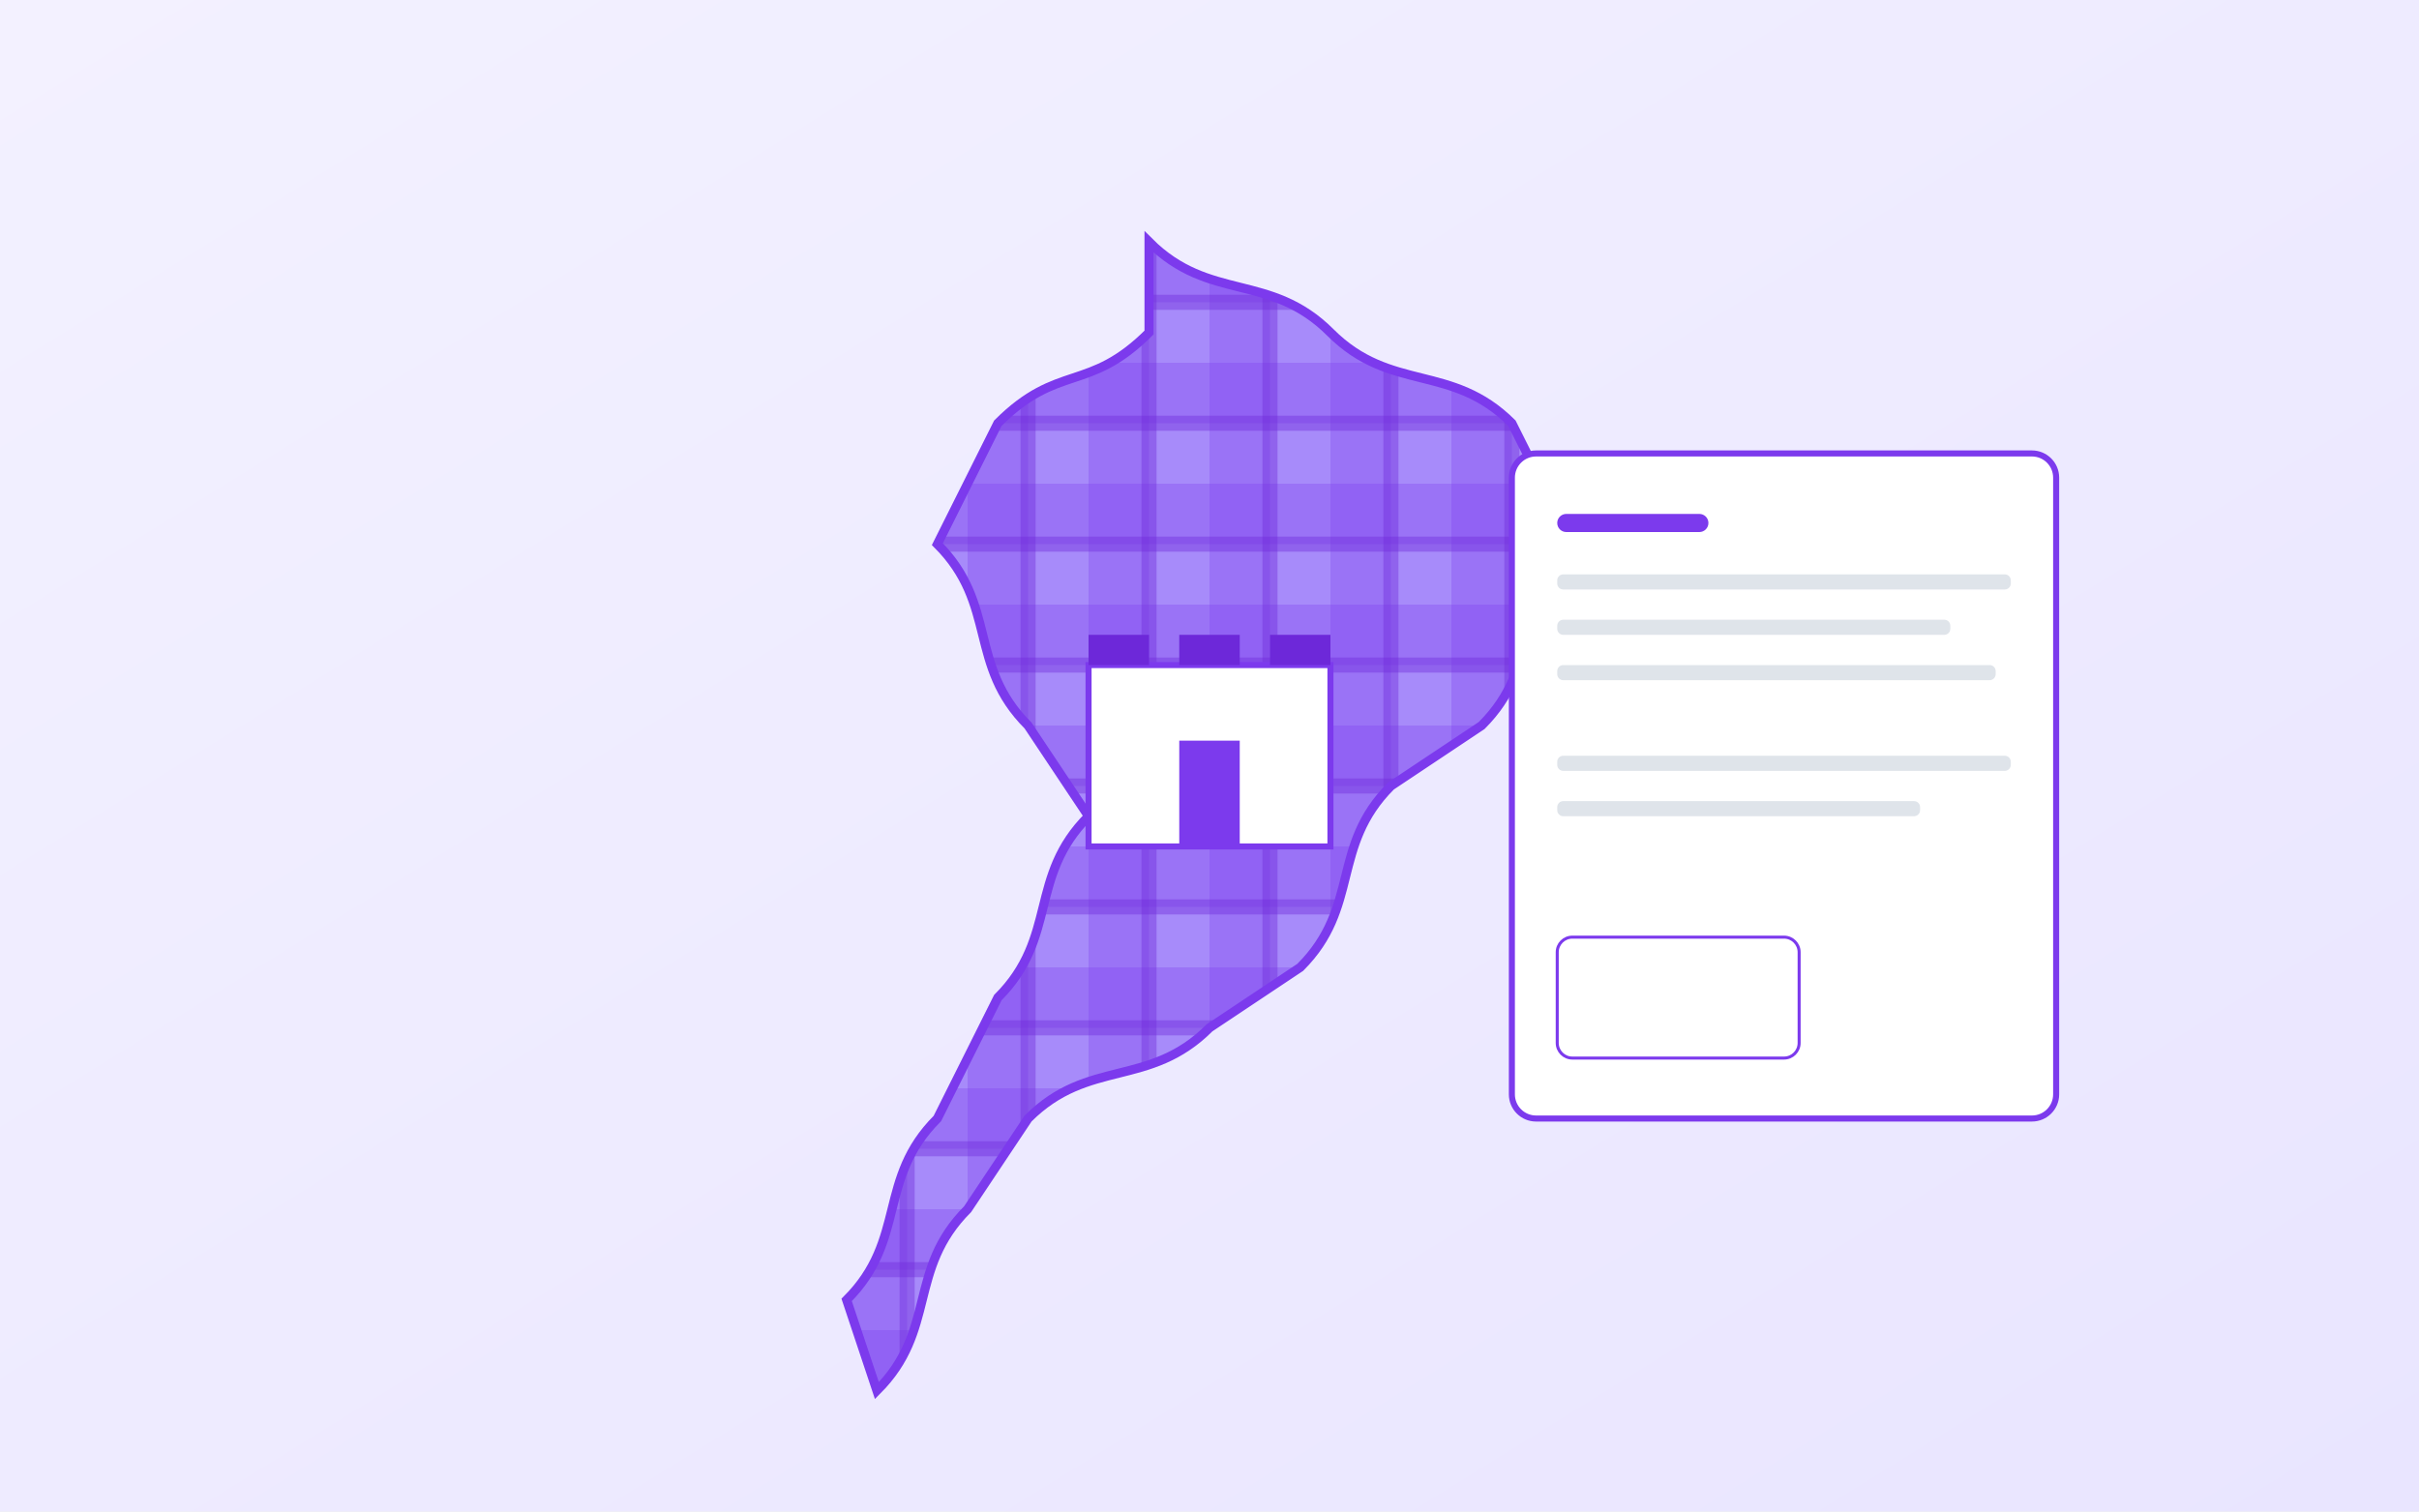
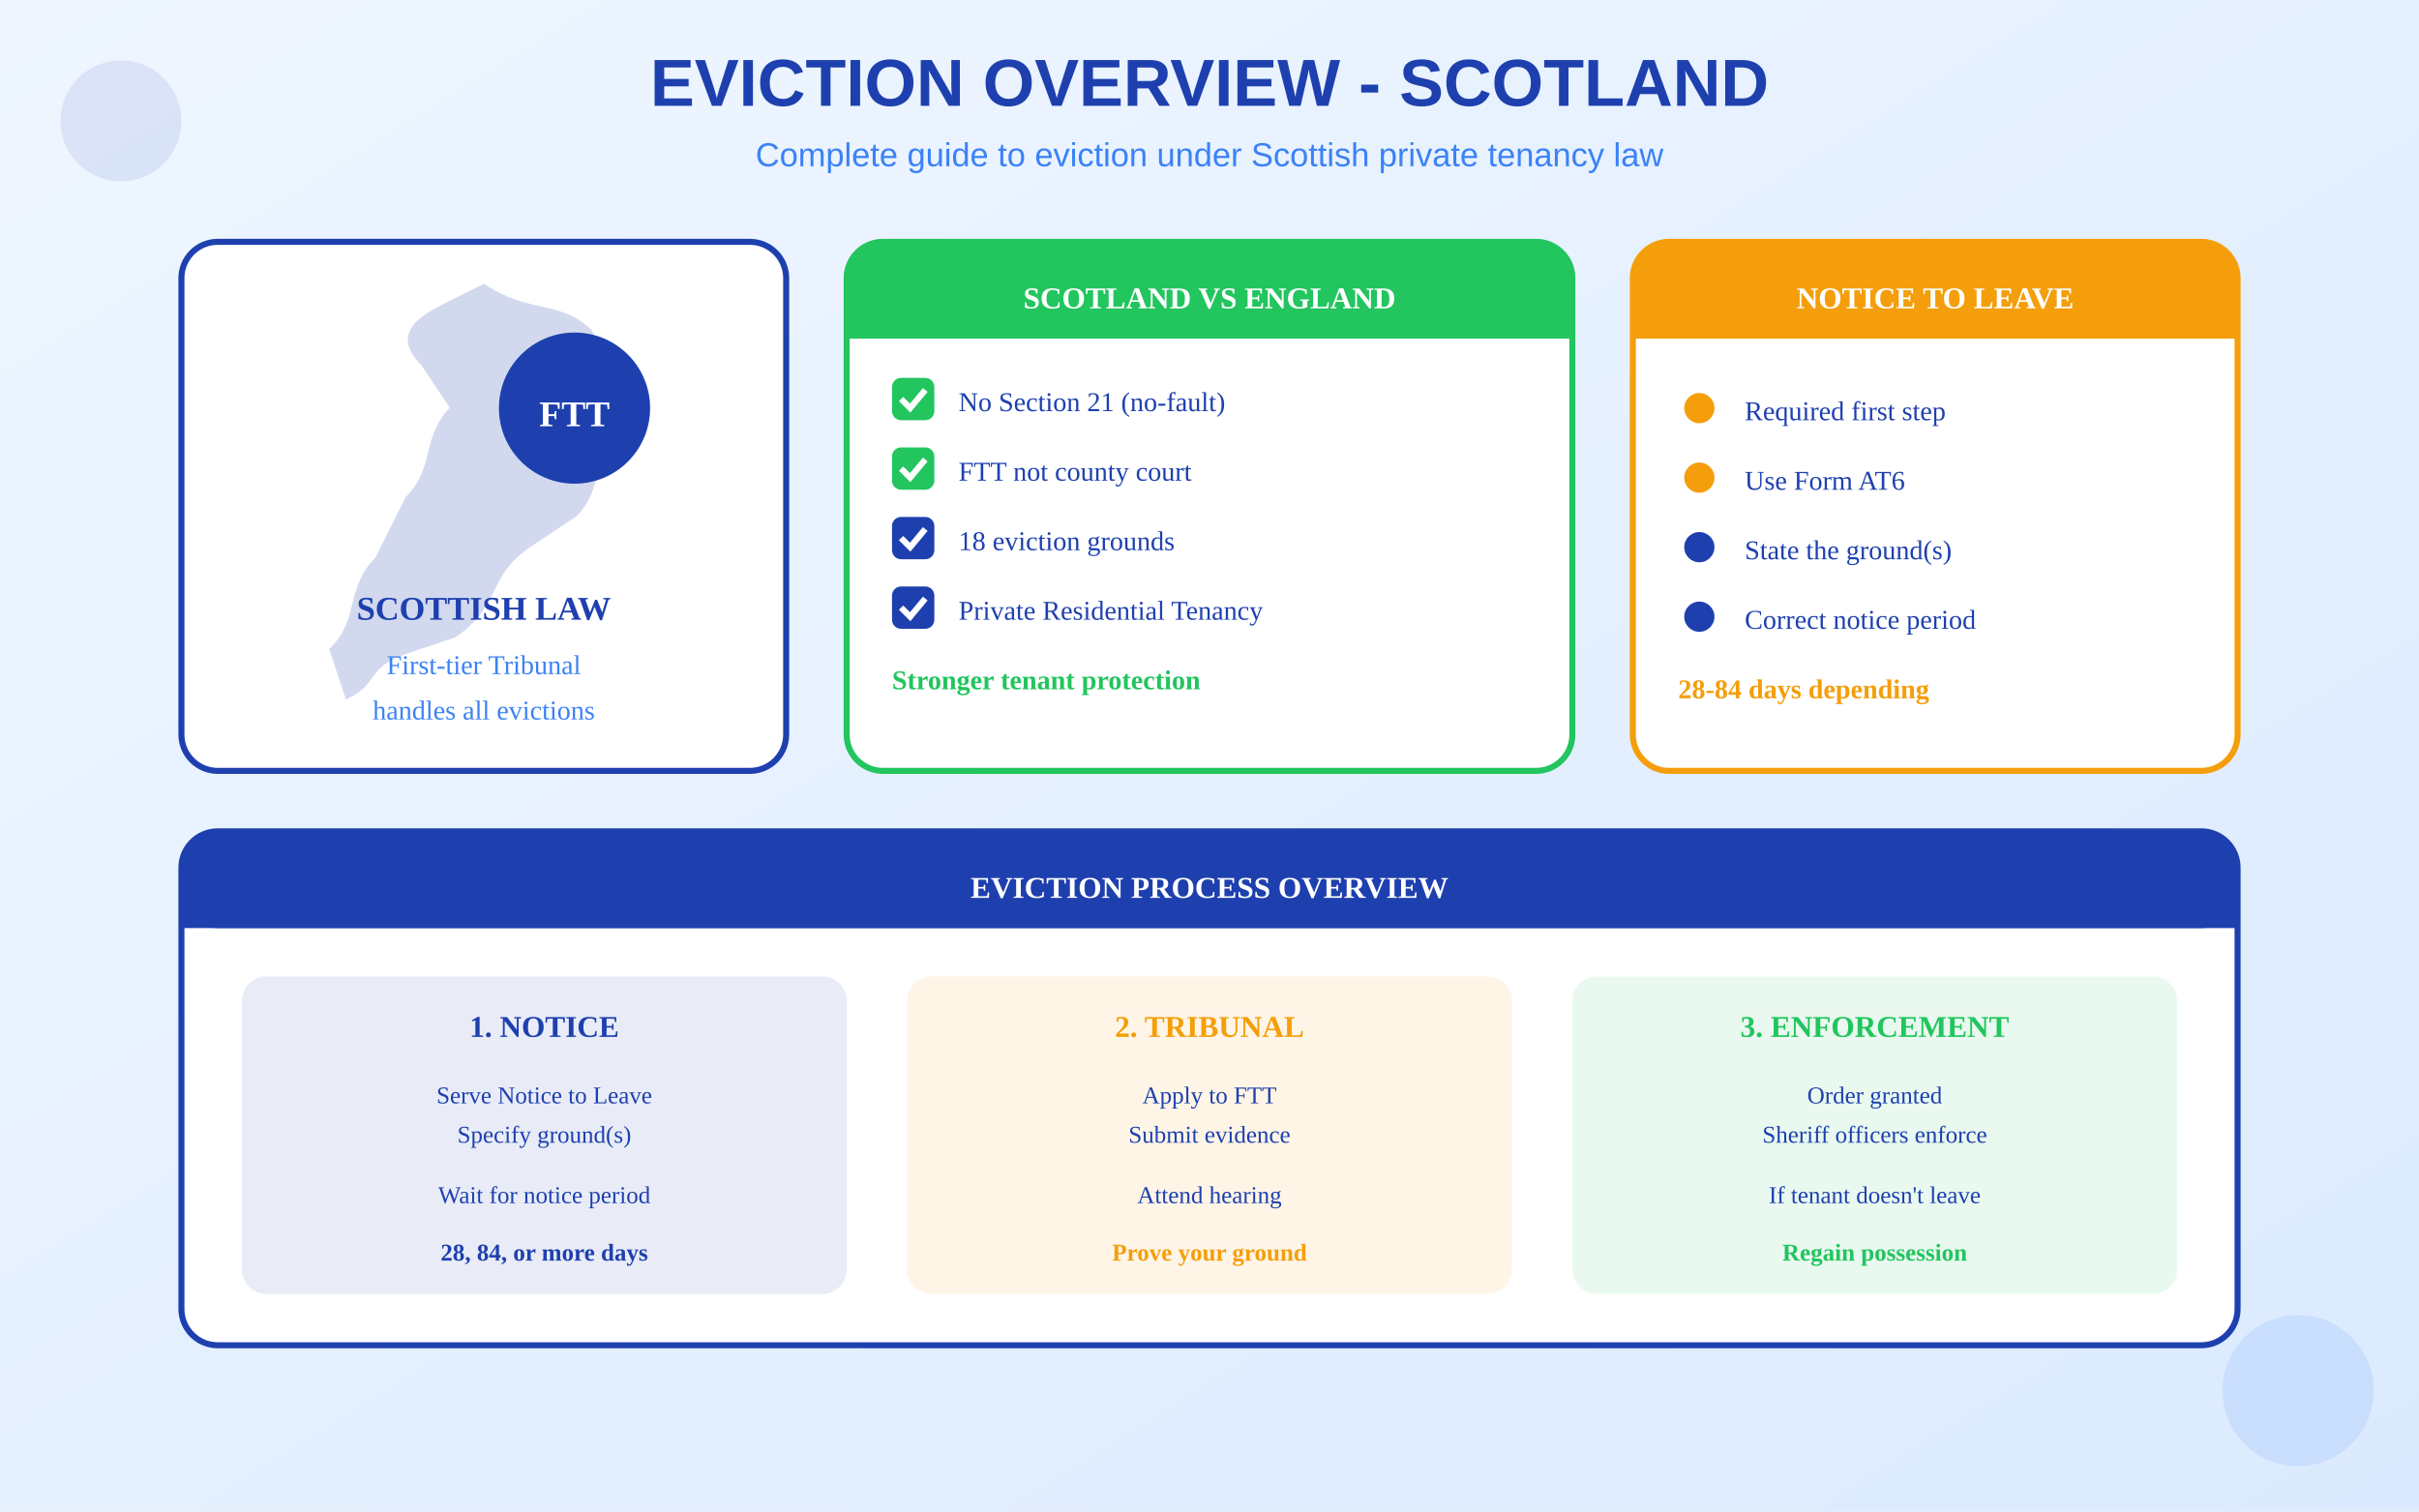
<svg xmlns="http://www.w3.org/2000/svg" viewBox="0 0 800 500">
  <defs>
    <linearGradient id="bgGrad" x1="0%" y1="0%" x2="100%" y2="100%">
-       <stop offset="0%" style="stop-color:#F3F1FF" />
-       <stop offset="100%" style="stop-color:#E9E5FF" />
+       <stop offset="0%" style="stop-color:#EFF6FF" />
+       <stop offset="100%" style="stop-color:#DBEAFE" />
    </linearGradient>
-     <pattern id="tartan" patternUnits="userSpaceOnUse" width="40" height="40">
-       <rect width="40" height="40" fill="#A78BFA" />
-       <rect width="20" height="40" fill="#7C3AED" opacity="0.3" />
-       <rect width="40" height="20" fill="#7C3AED" opacity="0.3" />
-       <rect width="5" height="40" x="17.5" fill="#6D28D9" opacity="0.4" />
-       <rect width="40" height="5" y="17.5" fill="#6D28D9" opacity="0.4" />
-     </pattern>
  </defs>
  <rect width="800" height="500" fill="url(#bgGrad)" />
+   <text x="400" y="35" text-anchor="middle" fill="#1E40AF" font-size="22" font-weight="bold" font-family="Arial">EVICTION OVERVIEW - SCOTLAND</text>
+   <text x="400" y="55" text-anchor="middle" fill="#3B82F6" font-size="11" font-family="Arial">Complete guide to eviction under Scottish private tenancy law</text>
+   <g transform="translate(60, 80)">
+     <rect x="0" y="0" width="200" height="175" rx="12" fill="white" stroke="#1E40AF" stroke-width="2" />
+     <g transform="translate(30, 5)">
+       <path d="M70 10 C85 20 95 15 105 25 L115 50 C105 60 110 75 100 85 L85 95 C70 105 75 115 60 125                L45 130 C30 135 35 140 25 145 L20 130 C30 120 25 110 35 100 L45 80 C55 70 50 60 60 50                L50 35 C40 25 50 20 60 15 Z" fill="#1E40AF" opacity="0.2" stroke="#1E40AF" stroke-width="2" />
+       <circle cx="100" cy="50" r="25" fill="#1E40AF" />
+       <text x="100" y="56" text-anchor="middle" fill="white" font-size="12" font-weight="bold">FTT</text>
+     </g>
+     <text x="100" y="125" text-anchor="middle" fill="#1E40AF" font-size="11" font-weight="bold">SCOTTISH LAW</text>
+     <text x="100" y="143" text-anchor="middle" fill="#3B82F6" font-size="9">First-tier Tribunal</text>
+     <text x="100" y="158" text-anchor="middle" fill="#3B82F6" font-size="9">handles all evictions</text>
+   </g>
  <g transform="translate(280, 80)">
-     <path d="M100 0 C120 20 140 10 160 30 C180 50 200 40 220 60 L240 100 C220 120 230 140 210 160              L180 180 C160 200 170 220 150 240 L120 260 C100 280 80 270 60 290 L40 320              C20 340 30 360 10 380 L0 350 C20 330 10 310 30 290 L50 250 C70 230 60 210 80 190              L60 160 C40 140 50 120 30 100 L50 60 C70 40 80 50 100 30 Z" fill="url(#tartan)" stroke="#7C3AED" stroke-width="3" />
-     <g transform="translate(80, 100)">
-       <rect x="0" y="40" width="80" height="60" fill="white" stroke="#7C3AED" stroke-width="2" />
-       <rect x="0" y="30" width="20" height="10" fill="#6D28D9" />
-       <rect x="30" y="30" width="20" height="10" fill="#6D28D9" />
-       <rect x="60" y="30" width="20" height="10" fill="#6D28D9" />
-       <rect x="30" y="65" width="20" height="35" fill="#7C3AED" />
+     <rect x="0" y="0" width="240" height="175" rx="12" fill="white" stroke="#22C55E" stroke-width="2" />
+     <rect x="0" y="0" width="240" height="32" rx="12" fill="#22C55E" />
+     <rect x="0" y="20" width="240" height="12" fill="#22C55E" />
+     <text x="120" y="22" text-anchor="middle" fill="white" font-size="10" font-weight="bold">SCOTLAND VS ENGLAND</text>
+     <g transform="translate(15, 45)">
+       <rect x="0" y="0" width="14" height="14" rx="3" fill="#22C55E" />
+       <path d="M3 7 L6 10 L11 4" stroke="white" stroke-width="2" fill="none" />
+       <text x="22" y="11" fill="#1E40AF" font-size="9">No Section 21 (no-fault)</text>
+     </g>
+     <g transform="translate(15, 68)">
+       <rect x="0" y="0" width="14" height="14" rx="3" fill="#22C55E" />
+       <path d="M3 7 L6 10 L11 4" stroke="white" stroke-width="2" fill="none" />
+       <text x="22" y="11" fill="#1E40AF" font-size="9">FTT not county court</text>
+     </g>
+     <g transform="translate(15, 91)">
+       <rect x="0" y="0" width="14" height="14" rx="3" fill="#1E40AF" />
+       <path d="M3 7 L6 10 L11 4" stroke="white" stroke-width="2" fill="none" />
+       <text x="22" y="11" fill="#1E40AF" font-size="9">18 eviction grounds</text>
+     </g>
+     <g transform="translate(15, 114)">
+       <rect x="0" y="0" width="14" height="14" rx="3" fill="#1E40AF" />
+       <path d="M3 7 L6 10 L11 4" stroke="white" stroke-width="2" fill="none" />
+       <text x="22" y="11" fill="#1E40AF" font-size="9">Private Residential Tenancy</text>
+     </g>
+     <g transform="translate(15, 137)">
+       <text x="0" y="11" fill="#22C55E" font-size="9" font-weight="bold">Stronger tenant protection</text>
    </g>
  </g>
-   <g transform="translate(500, 150)">
-     <rect x="0" y="0" width="180" height="220" rx="8" fill="white" stroke="#7C3AED" stroke-width="2" />
-     <rect x="15" y="20" width="50" height="6" rx="3" fill="#7C3AED" />
-     <rect x="15" y="40" width="150" height="5" rx="2" fill="#94A3B8" opacity="0.3" />
-     <rect x="15" y="55" width="130" height="5" rx="2" fill="#94A3B8" opacity="0.3" />
-     <rect x="15" y="70" width="145" height="5" rx="2" fill="#94A3B8" opacity="0.3" />
-     <rect x="15" y="100" width="150" height="5" rx="2" fill="#94A3B8" opacity="0.3" />
-     <rect x="15" y="115" width="120" height="5" rx="2" fill="#94A3B8" opacity="0.3" />
-     <rect x="15" y="160" width="80" height="40" rx="5" stroke="#7C3AED" stroke-width="1" fill="none" />
+   <g transform="translate(540, 80)">
+     <rect x="0" y="0" width="200" height="175" rx="12" fill="white" stroke="#F59E0B" stroke-width="2" />
+     <rect x="0" y="0" width="200" height="32" rx="12" fill="#F59E0B" />
+     <rect x="0" y="20" width="200" height="12" fill="#F59E0B" />
+     <text x="100" y="22" text-anchor="middle" fill="white" font-size="10" font-weight="bold">NOTICE TO LEAVE</text>
+     <g transform="translate(15, 48)">
+       <circle cx="7" cy="7" r="5" fill="#F59E0B" />
+       <text x="22" y="11" fill="#1E40AF" font-size="9">Required first step</text>
+     </g>
+     <g transform="translate(15, 71)">
+       <circle cx="7" cy="7" r="5" fill="#F59E0B" />
+       <text x="22" y="11" fill="#1E40AF" font-size="9">Use Form AT6</text>
+     </g>
+     <g transform="translate(15, 94)">
+       <circle cx="7" cy="7" r="5" fill="#1E40AF" />
+       <text x="22" y="11" fill="#1E40AF" font-size="9">State the ground(s)</text>
+     </g>
+     <g transform="translate(15, 117)">
+       <circle cx="7" cy="7" r="5" fill="#1E40AF" />
+       <text x="22" y="11" fill="#1E40AF" font-size="9">Correct notice period</text>
+     </g>
+     <g transform="translate(15, 140)">
+       <text x="0" y="11" fill="#F59E0B" font-size="9" font-weight="bold">28-84 days depending</text>
+     </g>
  </g>
+   <g transform="translate(60, 275)">
+     <rect x="0" y="0" width="680" height="170" rx="12" fill="white" stroke="#1E40AF" stroke-width="2" />
+     <rect x="0" y="0" width="680" height="32" rx="12" fill="#1E40AF" />
+     <rect x="0" y="20" width="680" height="12" fill="#1E40AF" />
+     <text x="340" y="22" text-anchor="middle" fill="white" font-size="10" font-weight="bold">EVICTION PROCESS OVERVIEW</text>
+     <g transform="translate(20, 48)">
+       <rect x="0" y="0" width="200" height="105" rx="8" fill="#1E40AF" opacity="0.1" />
+       <text x="100" y="20" text-anchor="middle" fill="#1E40AF" font-size="10" font-weight="bold">1. NOTICE</text>
+       <text x="100" y="42" text-anchor="middle" fill="#1E40AF" font-size="8">Serve Notice to Leave</text>
+       <text x="100" y="55" text-anchor="middle" fill="#1E40AF" font-size="8">Specify ground(s)</text>
+       <text x="100" y="75" text-anchor="middle" fill="#1E40AF" font-size="8">Wait for notice period</text>
+       <text x="100" y="94" text-anchor="middle" fill="#1E40AF" font-size="8" font-weight="bold">28, 84, or more days</text>
+     </g>
+     <g transform="translate(240, 48)">
+       <rect x="0" y="0" width="200" height="105" rx="8" fill="#F59E0B" opacity="0.1" />
+       <text x="100" y="20" text-anchor="middle" fill="#F59E0B" font-size="10" font-weight="bold">2. TRIBUNAL</text>
+       <text x="100" y="42" text-anchor="middle" fill="#1E40AF" font-size="8">Apply to FTT</text>
+       <text x="100" y="55" text-anchor="middle" fill="#1E40AF" font-size="8">Submit evidence</text>
+       <text x="100" y="75" text-anchor="middle" fill="#1E40AF" font-size="8">Attend hearing</text>
+       <text x="100" y="94" text-anchor="middle" fill="#F59E0B" font-size="8" font-weight="bold">Prove your ground</text>
+     </g>
+     <g transform="translate(460, 48)">
+       <rect x="0" y="0" width="200" height="105" rx="8" fill="#22C55E" opacity="0.1" />
+       <text x="100" y="20" text-anchor="middle" fill="#22C55E" font-size="10" font-weight="bold">3. ENFORCEMENT</text>
+       <text x="100" y="42" text-anchor="middle" fill="#1E40AF" font-size="8">Order granted</text>
+       <text x="100" y="55" text-anchor="middle" fill="#1E40AF" font-size="8">Sheriff officers enforce</text>
+       <text x="100" y="75" text-anchor="middle" fill="#1E40AF" font-size="8">If tenant doesn't leave</text>
+       <text x="100" y="94" text-anchor="middle" fill="#22C55E" font-size="8" font-weight="bold">Regain possession</text>
+     </g>
+   </g>
+   <circle cx="40" cy="40" r="20" fill="#1E40AF" opacity="0.1" />
+   <circle cx="760" cy="460" r="25" fill="#3B82F6" opacity="0.12" />
</svg>
